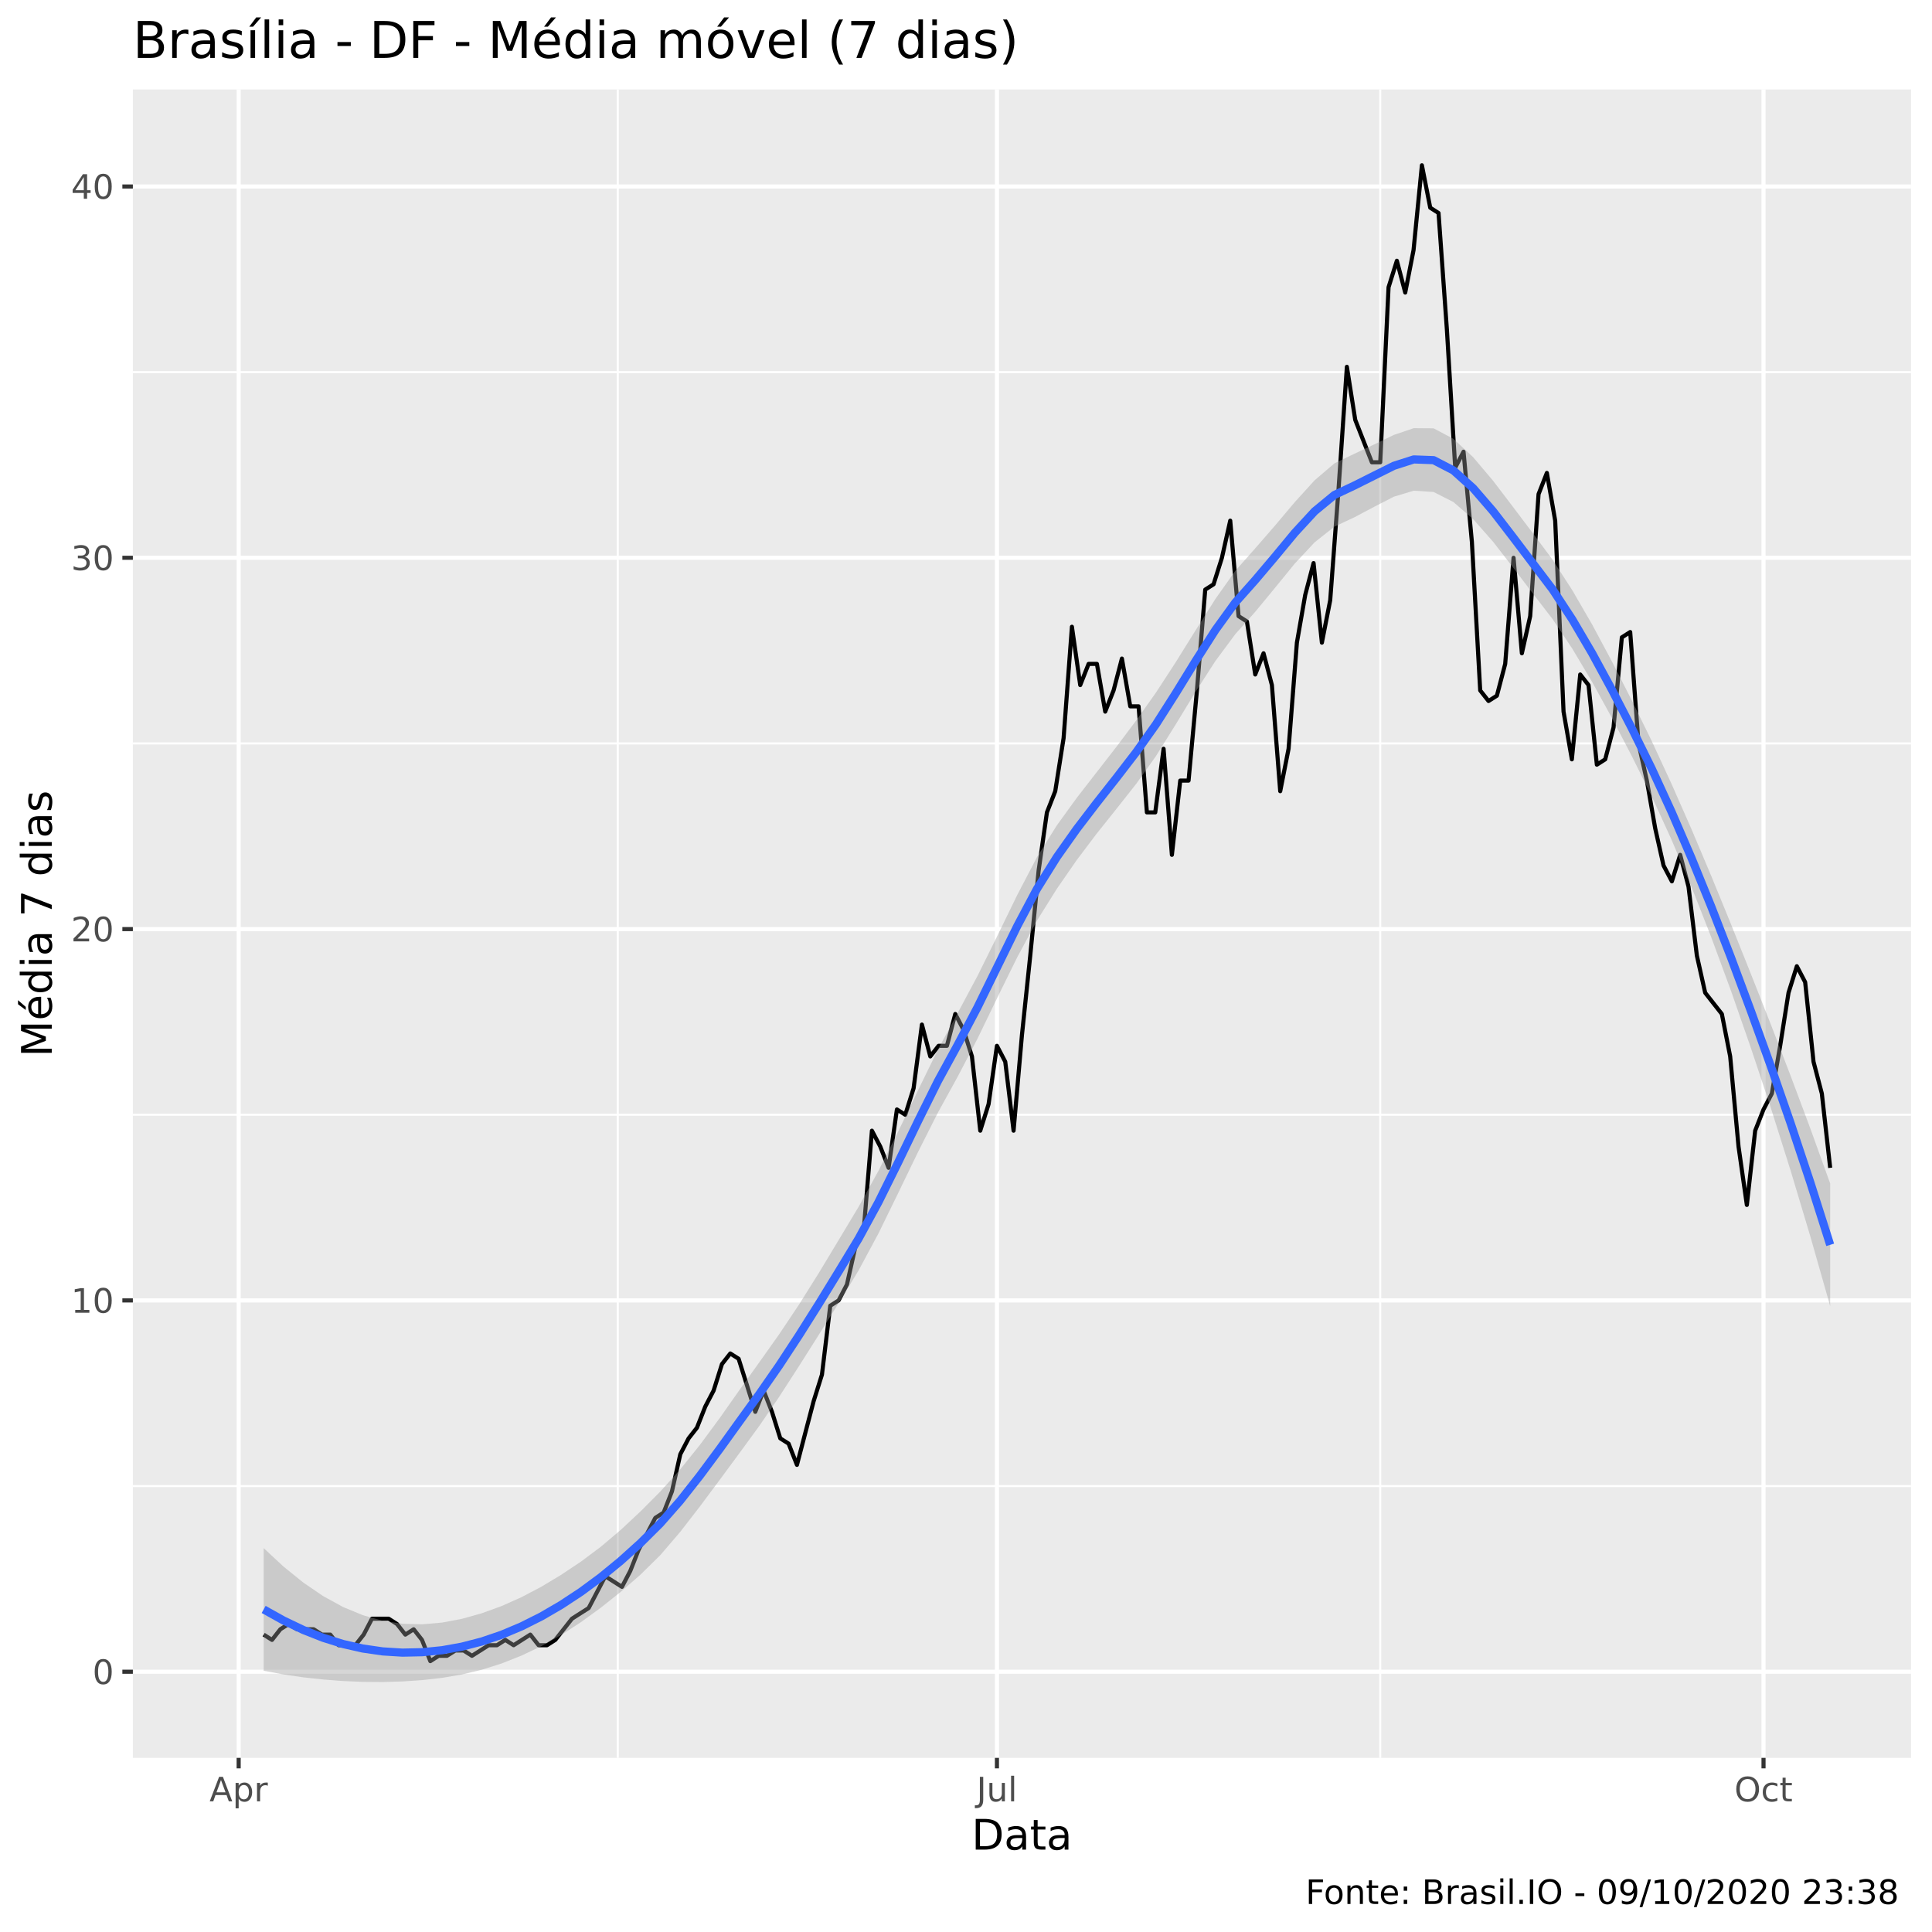
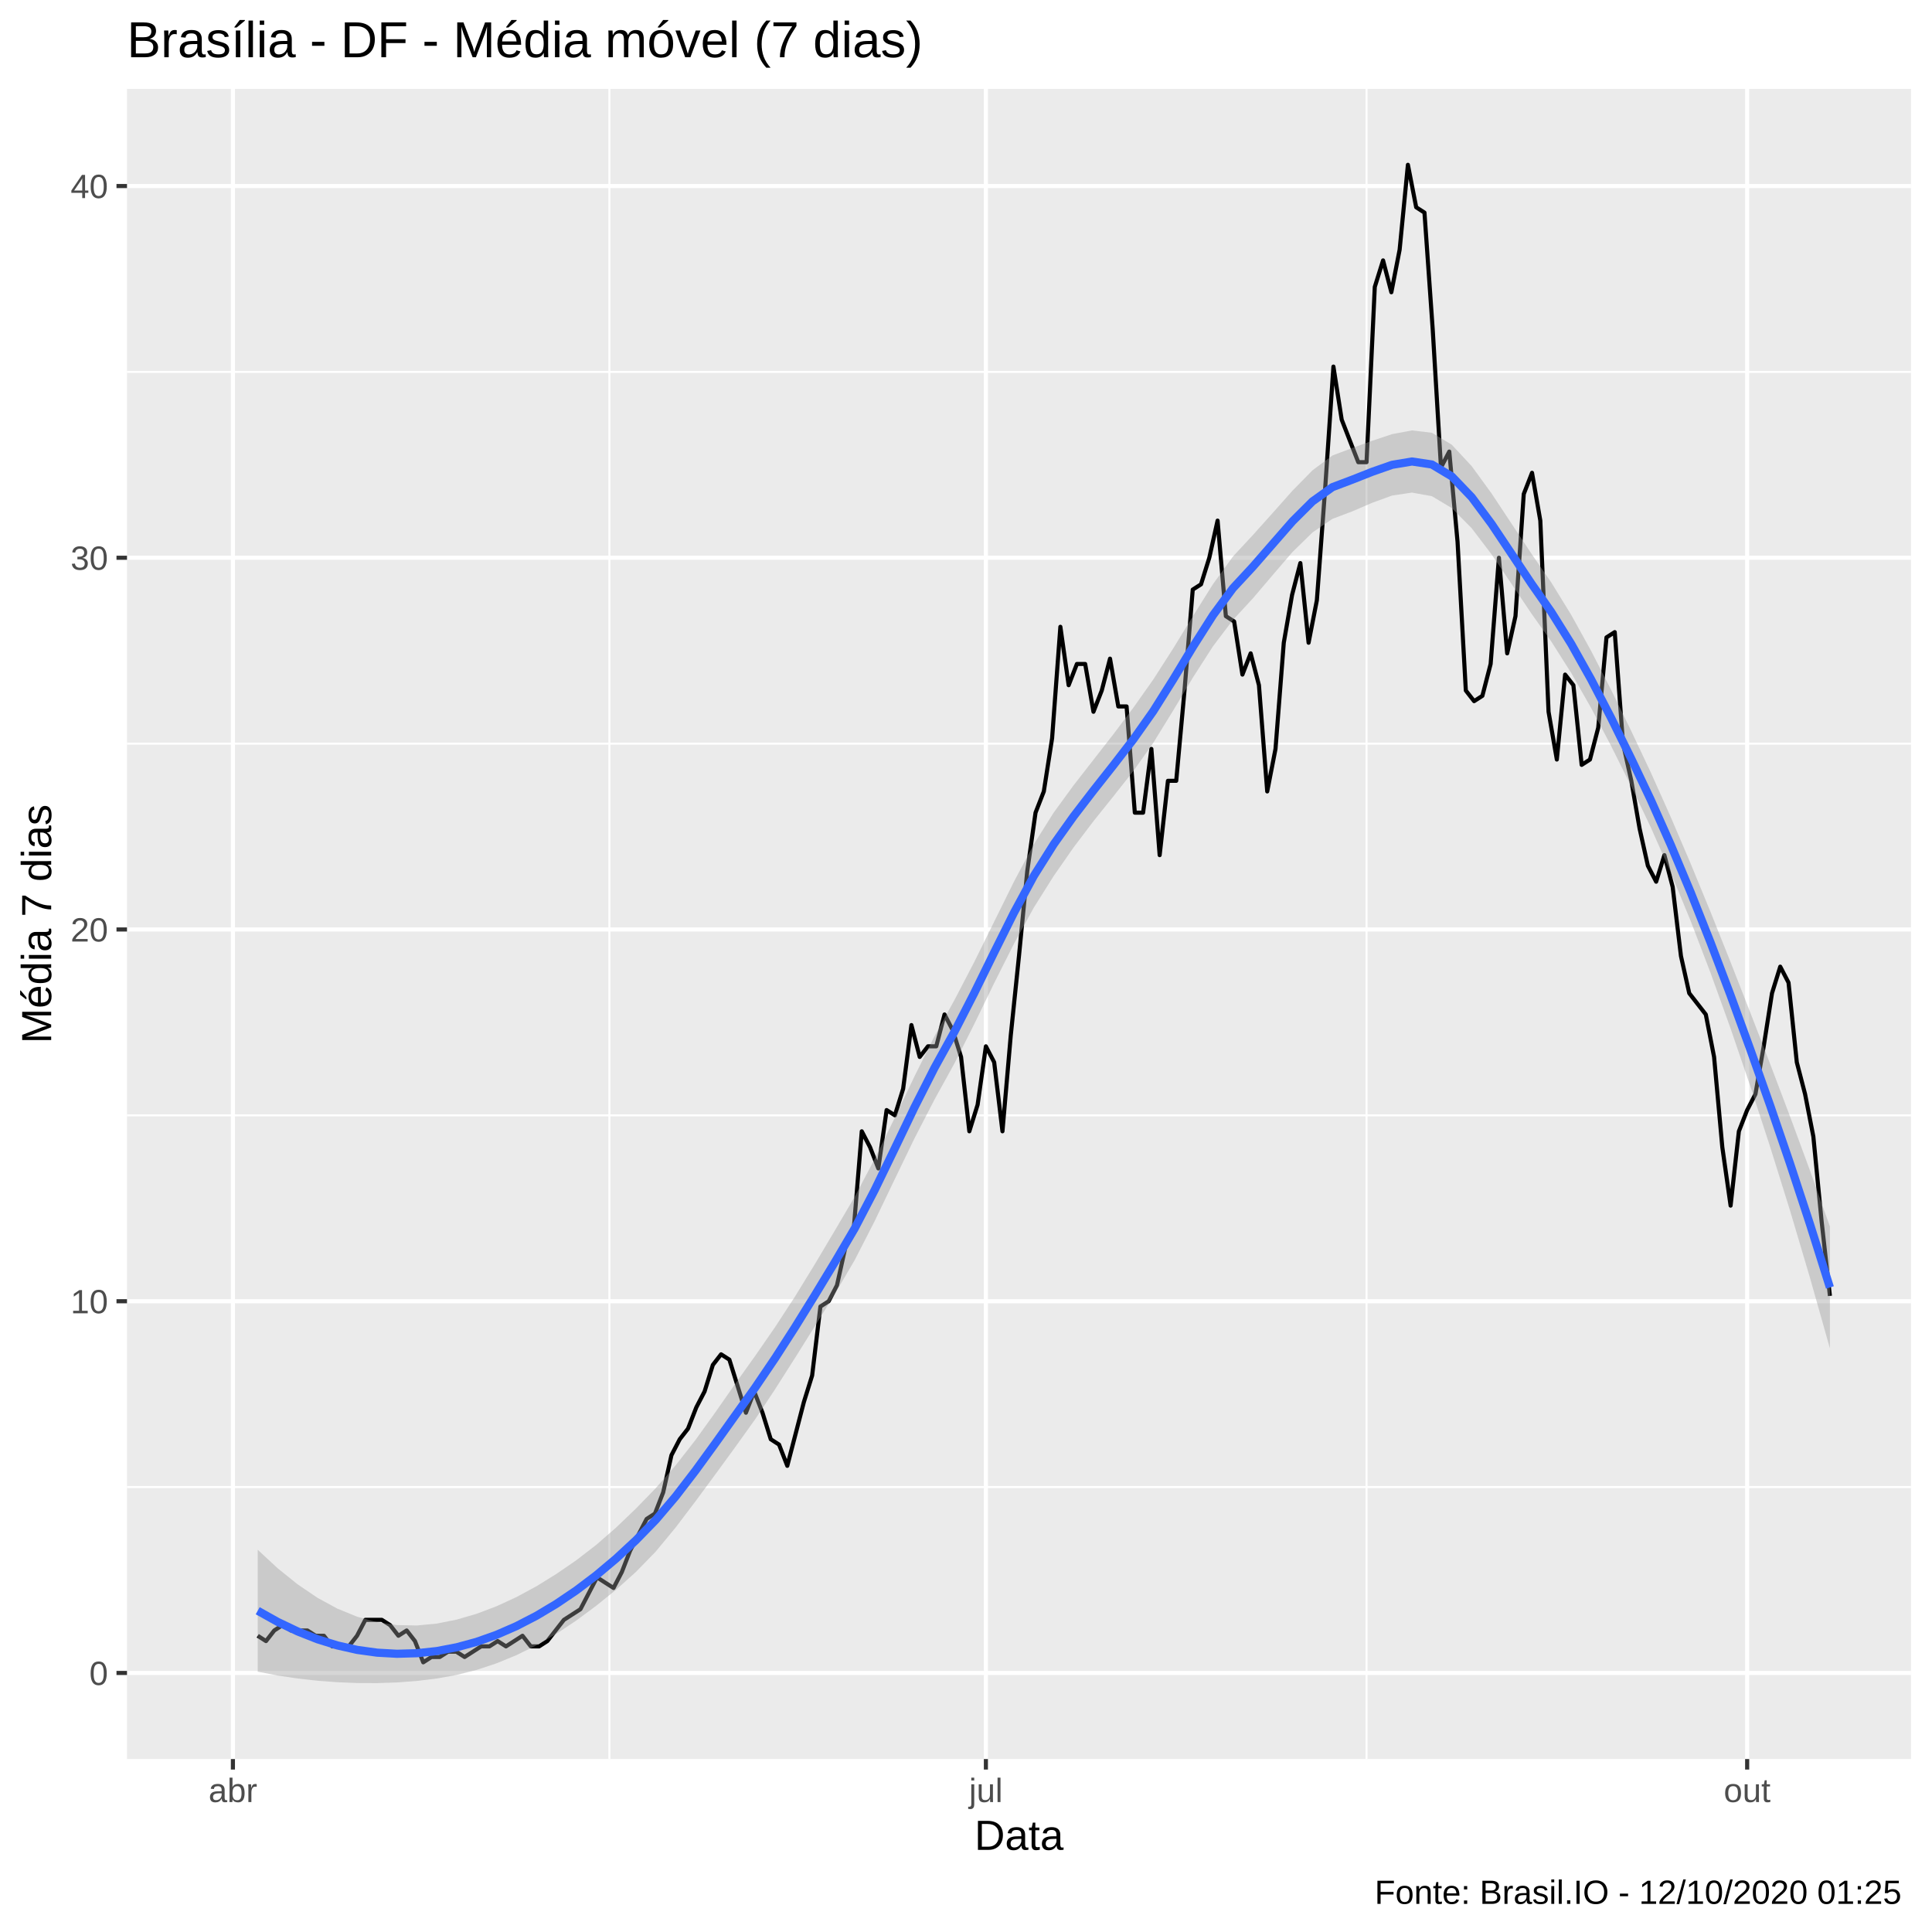
<svg xmlns="http://www.w3.org/2000/svg" viewBox="0 0 504.00 504.00">
  <defs>
    <style type="text/css">
    line, polyline, polygon, path, rect, circle {
      fill: none;
      stroke: #000000;
      stroke-linecap: round;
      stroke-linejoin: round;
      stroke-miterlimit: 10.00;
    }
  </style>
  </defs>
  <rect width="100%" height="100%" style="stroke: none; fill: #FFFFFF;" />
-   <rect x="0" y="0.00" width="504.00" height="504.00" style="stroke-width: 1.07; stroke: #FFFFFF; fill: #FFFFFF;" />
+   <rect x="0.00" y="0.00" width="504.00" height="504.00" style="stroke-width: 1.07; stroke: #FFFFFF; fill: #FFFFFF;" />
  <defs>
-     <clipPath id="cpMzQuNjZ8NDk4LjUyfDQ1OC41N3wyMy4zMw==">
-       <rect x="34.66" y="23.33" width="463.87" height="435.24" />
+     <clipPath id="cpMzMuMTN8NDk4LjUyfDQ1OC44OHwyMy4xOQ==">
+       <rect x="33.13" y="23.19" width="465.39" height="435.69" />
    </clipPath>
  </defs>
-   <rect x="34.66" y="23.33" width="463.87" height="435.24" style="stroke-width: 1.07; stroke: none; fill: #EBEBEB;" clip-path="url(#cpMzQuNjZ8NDk4LjUyfDQ1OC41N3wyMy4zMw==)" />
-   <polyline points="34.66,387.67 498.52,387.67 " style="stroke-width: 0.53; stroke: #FFFFFF; stroke-linecap: butt;" clip-path="url(#cpMzQuNjZ8NDk4LjUyfDQ1OC41N3wyMy4zMw==)" />
-   <polyline points="34.66,290.81 498.52,290.81 " style="stroke-width: 0.53; stroke: #FFFFFF; stroke-linecap: butt;" clip-path="url(#cpMzQuNjZ8NDk4LjUyfDQ1OC41N3wyMy4zMw==)" />
-   <polyline points="34.66,193.94 498.52,193.94 " style="stroke-width: 0.53; stroke: #FFFFFF; stroke-linecap: butt;" clip-path="url(#cpMzQuNjZ8NDk4LjUyfDQ1OC41N3wyMy4zMw==)" />
-   <polyline points="34.66,97.08 498.52,97.08 " style="stroke-width: 0.53; stroke: #FFFFFF; stroke-linecap: butt;" clip-path="url(#cpMzQuNjZ8NDk4LjUyfDQ1OC41N3wyMy4zMw==)" />
-   <polyline points="161.16,458.57 161.16,23.33 " style="stroke-width: 0.53; stroke: #FFFFFF; stroke-linecap: butt;" clip-path="url(#cpMzQuNjZ8NDk4LjUyfDQ1OC41N3wyMy4zMw==)" />
-   <polyline points="360.06,458.57 360.06,23.33 " style="stroke-width: 0.53; stroke: #FFFFFF; stroke-linecap: butt;" clip-path="url(#cpMzQuNjZ8NDk4LjUyfDQ1OC41N3wyMy4zMw==)" />
-   <polyline points="34.66,436.10 498.52,436.10 " style="stroke-width: 1.07; stroke: #FFFFFF; stroke-linecap: butt;" clip-path="url(#cpMzQuNjZ8NDk4LjUyfDQ1OC41N3wyMy4zMw==)" />
-   <polyline points="34.66,339.24 498.52,339.24 " style="stroke-width: 1.07; stroke: #FFFFFF; stroke-linecap: butt;" clip-path="url(#cpMzQuNjZ8NDk4LjUyfDQ1OC41N3wyMy4zMw==)" />
-   <polyline points="34.66,242.38 498.52,242.38 " style="stroke-width: 1.07; stroke: #FFFFFF; stroke-linecap: butt;" clip-path="url(#cpMzQuNjZ8NDk4LjUyfDQ1OC41N3wyMy4zMw==)" />
-   <polyline points="34.66,145.51 498.52,145.51 " style="stroke-width: 1.07; stroke: #FFFFFF; stroke-linecap: butt;" clip-path="url(#cpMzQuNjZ8NDk4LjUyfDQ1OC41N3wyMy4zMw==)" />
-   <polyline points="34.66,48.65 498.52,48.65 " style="stroke-width: 1.07; stroke: #FFFFFF; stroke-linecap: butt;" clip-path="url(#cpMzQuNjZ8NDk4LjUyfDQ1OC41N3wyMy4zMw==)" />
-   <polyline points="62.26,458.57 62.26,23.33 " style="stroke-width: 1.07; stroke: #FFFFFF; stroke-linecap: butt;" clip-path="url(#cpMzQuNjZ8NDk4LjUyfDQ1OC41N3wyMy4zMw==)" />
-   <polyline points="260.07,458.57 260.07,23.33 " style="stroke-width: 1.07; stroke: #FFFFFF; stroke-linecap: butt;" clip-path="url(#cpMzQuNjZ8NDk4LjUyfDQ1OC41N3wyMy4zMw==)" />
-   <polyline points="460.05,458.57 460.05,23.33 " style="stroke-width: 1.07; stroke: #FFFFFF; stroke-linecap: butt;" clip-path="url(#cpMzQuNjZ8NDk4LjUyfDQ1OC41N3wyMy4zMw==)" />
-   <polyline points="68.78,426.42 70.96,427.80 73.13,425.03 75.30,423.65 77.48,425.03 79.65,425.03 81.82,425.03 84.00,426.42 86.17,426.42 88.35,429.19 90.52,429.19 92.69,429.19 94.87,426.42 97.04,422.27 99.21,422.27 101.39,422.27 103.56,423.65 105.74,426.42 107.91,425.03 110.08,427.80 112.26,433.34 114.43,431.95 116.60,431.95 118.78,430.57 120.95,430.57 123.12,431.95 125.30,430.57 127.47,429.19 129.65,429.19 131.82,427.80 133.99,429.19 136.17,427.80 138.34,426.42 140.51,429.19 142.69,429.19 144.86,427.80 147.04,425.03 149.21,422.27 151.38,420.88 153.56,419.50 155.73,415.35 157.90,411.20 160.08,412.58 162.25,413.96 164.42,409.81 166.60,404.28 168.77,400.13 170.95,395.97 173.12,394.59 175.29,389.06 177.47,379.37 179.64,375.22 181.81,372.45 183.99,366.92 186.16,362.76 188.34,355.84 190.51,353.08 192.68,354.46 194.86,361.38 197.03,368.30 199.20,362.76 201.38,368.30 203.55,375.22 205.72,376.60 207.90,382.14 210.07,373.83 212.25,365.53 214.42,358.61 216.59,340.62 218.77,339.24 220.94,335.09 223.11,325.40 225.29,321.25 227.46,294.96 229.64,299.11 231.81,304.65 233.98,289.42 236.16,290.81 238.33,283.89 240.50,267.28 242.68,275.59 244.85,272.82 247.02,272.82 249.20,264.52 251.37,268.67 253.55,275.59 255.72,294.96 257.89,288.04 260.07,272.82 262.24,276.97 264.41,294.96 266.59,270.05 268.76,249.29 270.94,227.15 273.11,211.93 275.28,206.40 277.46,192.56 279.63,163.50 281.80,178.72 283.98,173.19 286.15,173.19 288.32,185.64 290.50,180.11 292.67,171.80 294.85,184.26 297.02,184.26 299.19,211.93 301.37,211.93 303.54,195.33 305.71,223.00 307.89,203.63 310.06,203.63 312.24,180.11 314.41,153.81 316.58,152.43 318.76,145.51 320.93,135.82 323.10,160.73 325.28,162.12 327.45,175.95 329.62,170.42 331.80,178.72 333.97,206.40 336.15,195.33 338.32,167.65 340.49,155.20 342.67,146.89 344.84,167.65 347.01,156.58 349.19,127.52 351.36,95.69 353.54,109.53 355.71,115.07 357.88,120.60 360.06,120.60 362.23,74.94 364.40,68.02 366.58,76.32 368.75,65.25 370.93,43.11 373.10,54.18 375.27,55.57 377.45,86.01 379.62,121.99 381.79,117.84 383.97,141.36 386.14,180.11 388.31,182.87 390.49,181.49 392.66,173.19 394.84,145.51 397.01,170.42 399.18,160.73 401.36,128.91 403.53,123.37 405.70,135.82 407.88,185.64 410.05,198.09 412.23,175.95 414.40,178.72 416.57,199.48 418.75,198.09 420.92,189.79 423.09,166.27 425.27,164.88 427.44,193.94 429.61,203.63 431.79,216.08 433.96,225.77 436.14,229.92 438.31,223.00 440.48,231.30 442.66,249.29 444.83,258.98 447.00,261.75 449.18,264.52 451.35,275.59 453.53,299.11 455.70,314.33 457.87,294.96 460.05,289.42 462.22,285.27 464.39,272.82 466.57,258.98 468.74,252.06 470.91,256.21 473.09,276.97 475.26,285.27 477.44,304.65 " style="stroke-width: 1.07; stroke-linecap: butt;" clip-path="url(#cpMzQuNjZ8NDk4LjUyfDQ1OC41N3wyMy4zMw==)" />
-   <polygon points="68.78,403.86 73.96,408.67 79.13,412.85 84.30,416.37 89.47,419.21 94.65,421.35 99.82,422.81 104.99,423.59 110.16,423.73 115.34,423.28 120.51,422.30 125.68,420.85 130.86,418.97 136.03,416.66 141.20,413.94 146.37,410.83 151.55,407.38 156.72,403.51 161.89,399.14 167.07,394.30 172.24,389.11 177.41,383.37 182.58,376.94 187.76,369.92 192.93,362.57 198.10,355.35 203.28,348.04 208.45,340.30 213.62,332.06 218.79,323.47 223.97,314.84 229.14,305.48 234.31,295.18 239.49,284.42 244.66,273.84 249.83,264.27 255.00,254.59 260.18,244.13 265.35,233.51 270.52,223.60 275.70,215.31 280.87,208.17 286.04,201.51 291.21,194.86 296.39,187.96 301.56,180.67 306.73,172.72 311.91,164.40 317.08,156.22 322.25,148.92 327.42,143.08 332.60,137.12 337.77,130.99 342.94,125.30 348.12,120.87 353.29,118.39 358.46,115.95 363.63,113.45 368.81,111.70 373.98,111.74 379.15,114.47 384.32,119.29 389.50,125.42 394.67,132.20 399.84,139.06 405.02,146.01 410.19,154.02 415.36,162.95 420.53,172.61 425.71,182.76 430.88,193.30 436.05,204.49 441.23,216.24 446.40,228.48 451.57,241.10 456.74,254.03 461.92,267.15 467.09,280.57 472.26,294.39 477.44,308.74 477.44,340.73 472.26,322.53 467.09,305.28 461.92,288.91 456.74,273.34 451.57,258.50 446.40,244.46 441.23,231.30 436.05,219.05 430.88,207.72 425.71,197.28 420.53,187.34 415.36,177.94 410.19,169.26 405.02,161.50 399.84,154.78 394.67,147.99 389.50,141.32 384.32,135.45 379.15,130.96 373.98,128.34 368.81,128.01 363.63,129.56 358.46,132.22 353.29,134.96 348.12,137.38 342.94,141.48 337.77,147.02 332.60,153.36 327.42,159.64 322.25,165.44 317.08,172.41 311.91,180.43 306.73,188.95 301.56,197.23 296.39,204.50 291.21,211.06 286.04,217.54 280.87,224.39 275.70,231.86 270.52,240.15 265.35,249.75 260.18,260.25 255.00,270.95 249.83,280.88 244.66,290.27 239.49,300.52 234.31,311.23 229.14,321.81 223.97,331.44 218.79,339.92 213.62,348.18 208.45,356.35 203.28,364.36 198.10,371.95 192.93,379.03 187.76,386.04 182.58,392.99 177.41,399.67 172.24,405.70 167.07,410.79 161.89,415.30 156.72,419.41 151.55,423.17 146.37,426.54 141.20,429.44 136.03,431.90 130.86,433.95 125.68,435.59 120.51,436.82 115.34,437.70 110.16,438.29 104.99,438.64 99.82,438.79 94.65,438.75 89.47,438.53 84.30,438.13 79.13,437.57 73.96,436.81 68.78,435.85 " style="stroke-width: 0.00; stroke: none; fill: #999999; fill-opacity: 0.40;" clip-path="url(#cpMzQuNjZ8NDk4LjUyfDQ1OC41N3wyMy4zMw==)" />
-   <polyline points="68.78,403.86 73.96,408.67 79.13,412.85 84.30,416.37 89.47,419.21 94.65,421.35 99.82,422.81 104.99,423.59 110.16,423.73 115.34,423.28 120.51,422.30 125.68,420.85 130.86,418.97 136.03,416.66 141.20,413.94 146.37,410.83 151.55,407.38 156.72,403.51 161.89,399.14 167.07,394.30 172.24,389.11 177.41,383.37 182.58,376.94 187.76,369.92 192.93,362.57 198.10,355.35 203.28,348.04 208.45,340.30 213.62,332.06 218.79,323.47 223.97,314.84 229.14,305.48 234.31,295.18 239.49,284.42 244.66,273.84 249.83,264.27 255.00,254.59 260.18,244.13 265.35,233.51 270.52,223.60 275.70,215.31 280.87,208.17 286.04,201.51 291.21,194.86 296.39,187.96 301.56,180.67 306.73,172.72 311.91,164.40 317.08,156.22 322.25,148.92 327.42,143.08 332.60,137.12 337.77,130.99 342.94,125.30 348.12,120.87 353.29,118.39 358.46,115.95 363.63,113.45 368.81,111.70 373.98,111.74 379.15,114.47 384.32,119.29 389.50,125.42 394.67,132.20 399.84,139.06 405.02,146.01 410.19,154.02 415.36,162.95 420.53,172.61 425.71,182.76 430.88,193.30 436.05,204.49 441.23,216.24 446.40,228.48 451.57,241.10 456.74,254.03 461.92,267.15 467.09,280.57 472.26,294.39 477.44,308.74 " style="stroke-width: 2.13; stroke: none;" clip-path="url(#cpMzQuNjZ8NDk4LjUyfDQ1OC41N3wyMy4zMw==)" />
-   <polyline points="477.44,340.73 472.26,322.53 467.09,305.28 461.92,288.91 456.74,273.34 451.57,258.50 446.40,244.46 441.23,231.30 436.05,219.05 430.88,207.72 425.71,197.28 420.53,187.34 415.36,177.94 410.19,169.26 405.02,161.50 399.84,154.78 394.67,147.99 389.50,141.32 384.32,135.45 379.15,130.96 373.98,128.34 368.81,128.01 363.63,129.56 358.46,132.22 353.29,134.96 348.12,137.38 342.94,141.48 337.77,147.02 332.60,153.36 327.42,159.64 322.25,165.44 317.08,172.41 311.91,180.43 306.73,188.95 301.56,197.23 296.39,204.50 291.21,211.06 286.04,217.54 280.87,224.39 275.70,231.86 270.52,240.15 265.35,249.75 260.18,260.25 255.00,270.95 249.83,280.88 244.66,290.27 239.49,300.52 234.31,311.23 229.14,321.81 223.97,331.44 218.79,339.92 213.62,348.18 208.45,356.35 203.28,364.36 198.10,371.95 192.93,379.03 187.76,386.04 182.58,392.99 177.41,399.67 172.24,405.70 167.07,410.79 161.89,415.30 156.72,419.41 151.55,423.17 146.37,426.54 141.20,429.44 136.03,431.90 130.86,433.95 125.68,435.59 120.51,436.82 115.34,437.70 110.16,438.29 104.99,438.64 99.82,438.79 94.65,438.75 89.47,438.53 84.30,438.13 79.13,437.57 73.96,436.81 68.78,435.85 " style="stroke-width: 2.13; stroke: none;" clip-path="url(#cpMzQuNjZ8NDk4LjUyfDQ1OC41N3wyMy4zMw==)" />
-   <polyline points="68.78,419.85 73.96,422.74 79.13,425.21 84.30,427.25 89.47,428.87 94.65,430.05 99.82,430.80 104.99,431.12 110.16,431.01 115.34,430.49 120.51,429.56 125.68,428.22 130.86,426.46 136.03,424.28 141.20,421.69 146.37,418.68 151.55,415.27 156.72,411.46 161.89,407.22 167.07,402.55 172.24,397.41 177.41,391.52 182.58,384.96 187.76,377.98 192.93,370.80 198.10,363.65 203.28,356.20 208.45,348.32 213.62,340.12 218.79,331.69 223.97,323.14 229.14,313.64 234.31,303.21 239.49,292.47 244.66,282.06 249.83,272.58 255.00,262.77 260.18,252.19 265.35,241.63 270.52,231.88 275.70,223.58 280.87,216.28 286.04,209.52 291.21,202.96 296.39,196.23 301.56,188.95 306.73,180.83 311.91,172.41 317.08,164.32 322.25,157.18 327.42,151.36 332.60,145.24 337.77,139.00 342.94,133.39 348.12,129.12 353.29,126.68 358.46,124.09 363.63,121.51 368.81,119.85 373.98,120.04 379.15,122.72 384.32,127.37 389.50,133.37 394.67,140.09 399.84,146.92 405.02,153.75 410.19,161.64 415.36,170.45 420.53,179.98 425.71,190.02 430.88,200.51 436.05,211.77 441.23,223.77 446.40,236.47 451.57,249.80 456.74,263.69 461.92,278.03 467.09,292.92 472.26,308.46 477.44,324.74 " style="stroke-width: 2.13; stroke: #3366FF; stroke-linecap: butt;" clip-path="url(#cpMzQuNjZ8NDk4LjUyfDQ1OC41N3wyMy4zMw==)" />
+   <rect x="33.13" y="23.19" width="465.39" height="435.69" style="stroke-width: 1.07; stroke: none; fill: #EBEBEB;" clip-path="url(#cpMzMuMTN8NDk4LjUyfDQ1OC44OHwyMy4xOQ==)" />
+   <polyline points="33.13,387.93 498.52,387.93 " style="stroke-width: 0.53; stroke: #FFFFFF; stroke-linecap: butt;" clip-path="url(#cpMzMuMTN8NDk4LjUyfDQ1OC44OHwyMy4xOQ==)" />
+   <polyline points="33.13,290.96 498.52,290.96 " style="stroke-width: 0.53; stroke: #FFFFFF; stroke-linecap: butt;" clip-path="url(#cpMzMuMTN8NDk4LjUyfDQ1OC44OHwyMy4xOQ==)" />
+   <polyline points="33.13,193.99 498.52,193.99 " style="stroke-width: 0.53; stroke: #FFFFFF; stroke-linecap: butt;" clip-path="url(#cpMzMuMTN8NDk4LjUyfDQ1OC44OHwyMy4xOQ==)" />
+   <polyline points="33.13,97.02 498.52,97.02 " style="stroke-width: 0.53; stroke: #FFFFFF; stroke-linecap: butt;" clip-path="url(#cpMzMuMTN8NDk4LjUyfDQ1OC44OHwyMy4xOQ==)" />
+   <polyline points="158.97,458.88 158.97,23.19 " style="stroke-width: 0.53; stroke: #FFFFFF; stroke-linecap: butt;" clip-path="url(#cpMzMuMTN8NDk4LjUyfDQ1OC44OHwyMy4xOQ==)" />
+   <polyline points="356.49,458.88 356.49,23.19 " style="stroke-width: 0.53; stroke: #FFFFFF; stroke-linecap: butt;" clip-path="url(#cpMzMuMTN8NDk4LjUyfDQ1OC44OHwyMy4xOQ==)" />
+   <polyline points="33.13,436.42 498.52,436.42 " style="stroke-width: 1.07; stroke: #FFFFFF; stroke-linecap: butt;" clip-path="url(#cpMzMuMTN8NDk4LjUyfDQ1OC44OHwyMy4xOQ==)" />
+   <polyline points="33.13,339.45 498.52,339.45 " style="stroke-width: 1.07; stroke: #FFFFFF; stroke-linecap: butt;" clip-path="url(#cpMzMuMTN8NDk4LjUyfDQ1OC44OHwyMy4xOQ==)" />
+   <polyline points="33.13,242.47 498.52,242.47 " style="stroke-width: 1.07; stroke: #FFFFFF; stroke-linecap: butt;" clip-path="url(#cpMzMuMTN8NDk4LjUyfDQ1OC44OHwyMy4xOQ==)" />
+   <polyline points="33.13,145.50 498.52,145.50 " style="stroke-width: 1.07; stroke: #FFFFFF; stroke-linecap: butt;" clip-path="url(#cpMzMuMTN8NDk4LjUyfDQ1OC44OHwyMy4xOQ==)" />
+   <polyline points="33.13,48.53 498.52,48.53 " style="stroke-width: 1.07; stroke: #FFFFFF; stroke-linecap: butt;" clip-path="url(#cpMzMuMTN8NDk4LjUyfDQ1OC44OHwyMy4xOQ==)" />
+   <polyline points="60.76,458.88 60.76,23.19 " style="stroke-width: 1.07; stroke: #FFFFFF; stroke-linecap: butt;" clip-path="url(#cpMzMuMTN8NDk4LjUyfDQ1OC44OHwyMy4xOQ==)" />
+   <polyline points="257.19,458.88 257.19,23.19 " style="stroke-width: 1.07; stroke: #FFFFFF; stroke-linecap: butt;" clip-path="url(#cpMzMuMTN8NDk4LjUyfDQ1OC44OHwyMy4xOQ==)" />
+   <polyline points="455.78,458.88 455.78,23.19 " style="stroke-width: 1.07; stroke: #FFFFFF; stroke-linecap: butt;" clip-path="url(#cpMzMuMTN8NDk4LjUyfDQ1OC44OHwyMy4xOQ==)" />
+   <polyline points="67.23,426.72 69.39,428.11 71.55,425.34 73.71,423.95 75.87,425.34 78.03,425.34 80.19,425.34 82.34,426.72 84.50,426.72 86.66,429.49 88.82,429.49 90.98,429.49 93.14,426.72 95.30,422.57 97.45,422.57 99.61,422.57 101.77,423.95 103.93,426.72 106.09,425.34 108.25,428.11 110.41,433.65 112.56,432.26 114.72,432.26 116.88,430.88 119.04,430.88 121.20,432.26 123.36,430.88 125.52,429.49 127.67,429.49 129.83,428.11 131.99,429.49 134.15,428.11 136.31,426.72 138.47,429.49 140.63,429.49 142.78,428.11 144.94,425.34 147.10,422.57 149.26,421.18 151.42,419.79 153.58,415.64 155.74,411.48 157.89,412.87 160.05,414.25 162.21,410.10 164.37,404.56 166.53,400.40 168.69,396.24 170.85,394.86 173.00,389.32 175.16,379.62 177.32,375.46 179.48,372.69 181.64,367.15 183.80,363.00 185.96,356.07 188.11,353.30 190.27,354.69 192.43,361.61 194.59,368.54 196.75,363.00 198.91,368.54 201.07,375.46 203.23,376.85 205.38,382.39 207.54,374.08 209.70,365.77 211.86,358.84 214.02,340.83 216.18,339.45 218.34,335.29 220.49,325.59 222.65,321.44 224.81,295.12 226.97,299.27 229.13,304.81 231.29,289.58 233.45,290.96 235.60,284.03 237.76,267.41 239.92,275.72 242.08,272.95 244.24,272.95 246.40,264.64 248.56,268.80 250.71,275.72 252.87,295.12 255.03,288.19 257.19,272.95 259.35,277.11 261.51,295.12 263.67,270.18 265.82,249.40 267.98,227.24 270.14,212.00 272.30,206.46 274.46,192.60 276.62,163.51 278.78,178.75 280.93,173.21 283.09,173.21 285.25,185.68 287.41,180.14 289.57,171.82 291.73,184.29 293.89,184.29 296.04,212.00 298.20,212.00 300.36,195.37 302.52,223.08 304.68,203.69 306.84,203.69 309.00,180.14 311.15,153.81 313.31,152.43 315.47,145.50 317.63,135.81 319.79,160.74 321.95,162.13 324.11,175.98 326.26,170.44 328.42,178.75 330.58,206.46 332.74,195.37 334.90,167.67 337.06,155.20 339.22,146.89 341.37,167.67 343.53,156.59 345.69,127.49 347.85,95.63 350.01,109.48 352.17,115.03 354.33,120.57 356.49,120.57 358.64,74.85 360.80,67.93 362.96,76.24 365.12,65.15 367.28,42.99 369.44,54.07 371.60,55.46 373.75,85.93 375.91,121.95 378.07,117.80 380.23,141.35 382.39,180.14 384.55,182.91 386.71,181.52 388.86,173.21 391.02,145.50 393.18,170.44 395.34,160.74 397.50,128.88 399.66,123.34 401.82,135.81 403.97,185.68 406.13,198.14 408.29,175.98 410.45,178.75 412.61,199.53 414.77,198.14 416.93,189.83 419.08,166.28 421.24,164.90 423.40,193.99 425.56,203.69 427.72,216.15 429.88,225.85 432.04,230.01 434.19,223.08 436.35,231.39 438.51,249.40 440.67,259.10 442.83,261.87 444.99,264.64 447.15,275.72 449.30,299.27 451.46,314.51 453.62,295.12 455.78,289.58 457.94,285.42 460.10,272.95 462.26,259.10 464.41,252.17 466.57,256.33 468.73,277.11 470.89,285.42 473.05,296.50 475.21,318.67 477.37,338.06 " style="stroke-width: 1.07; stroke-linecap: butt;" clip-path="url(#cpMzMuMTN8NDk4LjUyfDQ1OC44OHwyMy4xOQ==)" />
+   <polygon points="67.23,404.29 72.43,409.11 77.62,413.29 82.81,416.81 88.00,419.64 93.19,421.76 98.38,423.18 103.57,423.93 108.77,424.04 113.96,423.54 119.15,422.50 124.34,420.99 129.53,419.02 134.72,416.63 139.92,413.82 145.11,410.61 150.30,407.05 155.49,403.05 160.68,398.53 165.87,393.56 171.06,388.22 176.26,382.26 181.45,375.61 186.64,368.39 191.83,360.95 197.02,353.68 202.21,346.18 207.41,338.20 212.60,329.73 217.79,321.00 222.98,312.17 228.17,302.35 233.36,291.71 238.55,280.80 243.75,270.37 248.94,260.96 254.13,251.00 259.32,240.50 264.51,230.00 269.70,220.22 274.90,211.95 280.09,204.83 285.28,198.17 290.47,191.51 295.66,184.61 300.85,177.27 306.05,169.16 311.24,160.66 316.43,152.39 321.62,145.20 326.81,139.61 332.00,133.82 337.19,127.98 342.39,122.69 347.58,118.83 352.77,116.87 357.96,114.98 363.15,113.25 368.34,112.28 373.54,112.90 378.73,116.02 383.92,121.60 389.11,128.73 394.30,136.58 399.49,144.42 404.68,151.95 409.88,160.40 415.07,169.79 420.26,179.90 425.45,190.51 430.64,201.50 435.83,213.10 441.03,225.26 446.22,237.88 451.41,250.88 456.60,264.15 461.79,277.58 466.98,291.28 472.17,305.36 477.37,319.96 477.37,351.76 472.17,333.34 466.98,315.85 461.79,299.22 456.60,283.35 451.41,268.17 446.22,253.77 441.03,240.23 435.83,227.57 430.64,215.83 425.45,204.95 420.26,194.54 415.07,184.68 409.88,175.55 404.68,167.35 399.49,160.04 394.30,152.30 389.11,144.62 383.92,137.80 378.73,132.55 373.54,129.44 368.34,128.50 363.15,129.27 357.96,131.17 352.77,133.40 347.58,135.36 342.39,138.90 337.19,143.99 332.00,150.02 326.81,156.13 321.62,161.74 316.43,168.60 311.24,176.68 306.05,185.35 300.85,193.80 295.66,201.14 290.47,207.72 285.28,214.19 280.09,221.03 274.90,228.49 269.70,236.75 264.51,246.20 259.32,256.52 254.13,267.20 248.94,277.49 243.75,286.90 238.55,296.99 233.36,307.73 228.17,318.55 222.98,328.70 217.79,337.53 212.60,345.93 207.41,354.22 202.21,362.39 197.02,370.22 191.83,377.47 186.64,384.58 181.45,391.62 176.26,398.47 171.06,404.76 165.87,410.09 160.68,414.74 155.49,418.93 150.30,422.77 145.11,426.23 139.92,429.22 134.72,431.78 129.53,433.91 124.34,435.63 119.15,436.94 113.96,437.87 108.77,438.51 103.57,438.90 98.38,439.07 93.19,439.05 88.00,438.84 82.81,438.45 77.62,437.87 72.43,437.09 67.23,436.09 " style="stroke-width: 0.00; stroke: none; fill: #999999; fill-opacity: 0.40;" clip-path="url(#cpMzMuMTN8NDk4LjUyfDQ1OC44OHwyMy4xOQ==)" />
+   <polyline points="67.23,404.29 72.43,409.11 77.62,413.29 82.81,416.81 88.00,419.64 93.19,421.76 98.38,423.18 103.57,423.93 108.77,424.04 113.96,423.54 119.15,422.50 124.34,420.99 129.53,419.02 134.72,416.63 139.92,413.82 145.11,410.61 150.30,407.05 155.49,403.05 160.68,398.53 165.87,393.56 171.06,388.22 176.26,382.26 181.45,375.61 186.64,368.39 191.83,360.95 197.02,353.68 202.21,346.18 207.41,338.20 212.60,329.73 217.79,321.00 222.98,312.17 228.17,302.35 233.36,291.71 238.55,280.80 243.75,270.37 248.94,260.96 254.13,251.00 259.32,240.50 264.51,230.00 269.70,220.22 274.90,211.95 280.09,204.83 285.28,198.17 290.47,191.51 295.66,184.61 300.85,177.27 306.05,169.16 311.24,160.66 316.43,152.39 321.62,145.20 326.81,139.61 332.00,133.82 337.19,127.98 342.39,122.69 347.58,118.83 352.77,116.87 357.96,114.98 363.15,113.25 368.34,112.28 373.54,112.90 378.73,116.02 383.92,121.60 389.11,128.73 394.30,136.58 399.49,144.42 404.68,151.95 409.88,160.40 415.07,169.79 420.26,179.90 425.45,190.51 430.64,201.50 435.83,213.10 441.03,225.26 446.22,237.88 451.41,250.88 456.60,264.15 461.79,277.58 466.98,291.28 472.17,305.36 477.37,319.96 " style="stroke-width: 2.13; stroke: none;" clip-path="url(#cpMzMuMTN8NDk4LjUyfDQ1OC44OHwyMy4xOQ==)" />
+   <polyline points="477.37,351.76 472.17,333.34 466.98,315.85 461.79,299.22 456.60,283.35 451.41,268.17 446.22,253.77 441.03,240.23 435.83,227.57 430.64,215.83 425.45,204.95 420.26,194.54 415.07,184.68 409.88,175.55 404.68,167.35 399.49,160.04 394.30,152.30 389.11,144.62 383.92,137.80 378.73,132.55 373.54,129.44 368.34,128.50 363.15,129.27 357.96,131.17 352.77,133.40 347.58,135.36 342.39,138.90 337.19,143.99 332.00,150.02 326.81,156.13 321.62,161.74 316.43,168.60 311.24,176.68 306.05,185.35 300.85,193.80 295.66,201.14 290.47,207.72 285.28,214.19 280.09,221.03 274.90,228.49 269.70,236.75 264.51,246.20 259.32,256.52 254.13,267.20 248.94,277.49 243.75,286.90 238.55,296.99 233.36,307.73 228.17,318.55 222.98,328.70 217.79,337.53 212.60,345.93 207.41,354.22 202.21,362.39 197.02,370.22 191.83,377.47 186.64,384.58 181.45,391.62 176.26,398.47 171.06,404.76 165.87,410.09 160.68,414.74 155.49,418.93 150.30,422.77 145.11,426.23 139.92,429.22 134.72,431.78 129.53,433.91 124.34,435.63 119.15,436.94 113.96,437.87 108.77,438.51 103.57,438.90 98.38,439.07 93.19,439.05 88.00,438.84 82.81,438.45 77.62,437.87 72.43,437.09 67.23,436.09 " style="stroke-width: 2.13; stroke: none;" clip-path="url(#cpMzMuMTN8NDk4LjUyfDQ1OC44OHwyMy4xOQ==)" />
+   <polyline points="67.23,420.19 72.43,423.10 77.62,425.58 82.81,427.63 88.00,429.24 93.19,430.41 98.38,431.13 103.57,431.42 108.77,431.27 113.96,430.71 119.15,429.72 124.34,428.31 129.53,426.47 134.72,424.21 139.92,421.52 145.11,418.42 150.30,414.91 155.49,410.99 160.68,406.63 165.87,401.82 171.06,396.49 176.26,390.37 181.45,383.62 186.64,376.48 191.83,369.21 197.02,361.95 202.21,354.29 207.41,346.21 212.60,337.83 217.79,329.26 222.98,320.43 228.17,310.45 233.36,299.72 238.55,288.89 243.75,278.63 248.94,269.23 254.13,259.10 259.32,248.51 264.51,238.10 269.70,228.49 274.90,220.22 280.09,212.93 285.28,206.18 290.47,199.61 295.66,192.88 300.85,185.53 306.05,177.26 311.24,168.67 316.43,160.50 321.62,153.47 326.81,147.87 332.00,141.92 337.19,135.98 342.39,130.80 347.58,127.09 352.77,125.13 357.96,123.08 363.15,121.26 368.34,120.39 373.54,121.17 378.73,124.29 383.92,129.70 389.11,136.68 394.30,144.44 399.49,152.23 404.68,159.65 409.88,167.97 415.07,177.23 420.26,187.22 425.45,197.73 430.64,208.66 435.83,220.33 441.03,232.74 446.22,245.83 451.41,259.52 456.60,273.75 461.79,288.40 466.98,303.57 472.17,319.35 477.37,335.86 " style="stroke-width: 2.13; stroke: #3366FF; stroke-linecap: butt;" clip-path="url(#cpMzMuMTN8NDk4LjUyfDQ1OC44OHwyMy4xOQ==)" />
  <defs>
    <clipPath id="cpMC4wMHw1MDQuMDB8NTA0LjAwfDAuMDA=">
      <rect x="0.00" y="0.00" width="504.00" height="504.00" />
    </clipPath>
  </defs>
  <g clip-path="url(#cpMC4wMHw1MDQuMDB8NTA0LjAwfDAuMDA=)">
-     <text x="24.13" y="439.31" style="font-size: 8.80px; fill: #4D4D4D; font-family: DejaVu Sans;" textLength="5.60px" lengthAdjust="spacingAndGlyphs">0</text>
+     <text x="23.30" y="439.57" style="font-size: 8.80px; fill: #4D4D4D; font-family: Arial;" textLength="4.89px" lengthAdjust="spacingAndGlyphs">0</text>
  </g>
  <g clip-path="url(#cpMC4wMHw1MDQuMDB8NTA0LjAwfDAuMDA=)">
-     <text x="18.53" y="342.45" style="font-size: 8.80px; fill: #4D4D4D; font-family: DejaVu Sans;" textLength="11.20px" lengthAdjust="spacingAndGlyphs">10</text>
+     <text x="18.41" y="342.60" style="font-size: 8.80px; fill: #4D4D4D; font-family: Arial;" textLength="9.79px" lengthAdjust="spacingAndGlyphs">10</text>
  </g>
  <g clip-path="url(#cpMC4wMHw1MDQuMDB8NTA0LjAwfDAuMDA=)">
-     <text x="18.53" y="245.58" style="font-size: 8.80px; fill: #4D4D4D; font-family: DejaVu Sans;" textLength="11.20px" lengthAdjust="spacingAndGlyphs">20</text>
+     <text x="18.41" y="245.62" style="font-size: 8.80px; fill: #4D4D4D; font-family: Arial;" textLength="9.79px" lengthAdjust="spacingAndGlyphs">20</text>
  </g>
  <g clip-path="url(#cpMC4wMHw1MDQuMDB8NTA0LjAwfDAuMDA=)">
-     <text x="18.53" y="148.72" style="font-size: 8.80px; fill: #4D4D4D; font-family: DejaVu Sans;" textLength="11.20px" lengthAdjust="spacingAndGlyphs">30</text>
+     <text x="18.41" y="148.65" style="font-size: 8.80px; fill: #4D4D4D; font-family: Arial;" textLength="9.79px" lengthAdjust="spacingAndGlyphs">30</text>
  </g>
  <g clip-path="url(#cpMC4wMHw1MDQuMDB8NTA0LjAwfDAuMDA=)">
-     <text x="18.53" y="51.85" style="font-size: 8.80px; fill: #4D4D4D; font-family: DejaVu Sans;" textLength="11.20px" lengthAdjust="spacingAndGlyphs">40</text>
+     <text x="18.41" y="51.68" style="font-size: 8.80px; fill: #4D4D4D; font-family: Arial;" textLength="9.79px" lengthAdjust="spacingAndGlyphs">40</text>
  </g>
-   <polyline points="31.92,436.10 34.66,436.10 " style="stroke-width: 1.07; stroke: #333333; stroke-linecap: butt;" clip-path="url(#cpMC4wMHw1MDQuMDB8NTA0LjAwfDAuMDA=)" />
-   <polyline points="31.92,339.24 34.66,339.24 " style="stroke-width: 1.07; stroke: #333333; stroke-linecap: butt;" clip-path="url(#cpMC4wMHw1MDQuMDB8NTA0LjAwfDAuMDA=)" />
-   <polyline points="31.92,242.38 34.66,242.38 " style="stroke-width: 1.07; stroke: #333333; stroke-linecap: butt;" clip-path="url(#cpMC4wMHw1MDQuMDB8NTA0LjAwfDAuMDA=)" />
-   <polyline points="31.92,145.51 34.66,145.51 " style="stroke-width: 1.07; stroke: #333333; stroke-linecap: butt;" clip-path="url(#cpMC4wMHw1MDQuMDB8NTA0LjAwfDAuMDA=)" />
-   <polyline points="31.92,48.65 34.66,48.65 " style="stroke-width: 1.07; stroke: #333333; stroke-linecap: butt;" clip-path="url(#cpMC4wMHw1MDQuMDB8NTA0LjAwfDAuMDA=)" />
-   <polyline points="62.26,461.31 62.26,458.57 " style="stroke-width: 1.07; stroke: #333333; stroke-linecap: butt;" clip-path="url(#cpMC4wMHw1MDQuMDB8NTA0LjAwfDAuMDA=)" />
-   <polyline points="260.07,461.31 260.07,458.57 " style="stroke-width: 1.07; stroke: #333333; stroke-linecap: butt;" clip-path="url(#cpMC4wMHw1MDQuMDB8NTA0LjAwfDAuMDA=)" />
-   <polyline points="460.05,461.31 460.05,458.57 " style="stroke-width: 1.07; stroke: #333333; stroke-linecap: butt;" clip-path="url(#cpMC4wMHw1MDQuMDB8NTA0LjAwfDAuMDA=)" />
+   <polyline points="30.39,436.42 33.13,436.42 " style="stroke-width: 1.07; stroke: #333333; stroke-linecap: butt;" clip-path="url(#cpMC4wMHw1MDQuMDB8NTA0LjAwfDAuMDA=)" />
+   <polyline points="30.39,339.45 33.13,339.45 " style="stroke-width: 1.07; stroke: #333333; stroke-linecap: butt;" clip-path="url(#cpMC4wMHw1MDQuMDB8NTA0LjAwfDAuMDA=)" />
+   <polyline points="30.39,242.47 33.13,242.47 " style="stroke-width: 1.07; stroke: #333333; stroke-linecap: butt;" clip-path="url(#cpMC4wMHw1MDQuMDB8NTA0LjAwfDAuMDA=)" />
+   <polyline points="30.39,145.50 33.13,145.50 " style="stroke-width: 1.07; stroke: #333333; stroke-linecap: butt;" clip-path="url(#cpMC4wMHw1MDQuMDB8NTA0LjAwfDAuMDA=)" />
+   <polyline points="30.39,48.53 33.13,48.53 " style="stroke-width: 1.07; stroke: #333333; stroke-linecap: butt;" clip-path="url(#cpMC4wMHw1MDQuMDB8NTA0LjAwfDAuMDA=)" />
+   <polyline points="60.76,461.62 60.76,458.88 " style="stroke-width: 1.07; stroke: #333333; stroke-linecap: butt;" clip-path="url(#cpMC4wMHw1MDQuMDB8NTA0LjAwfDAuMDA=)" />
+   <polyline points="257.19,461.62 257.19,458.88 " style="stroke-width: 1.07; stroke: #333333; stroke-linecap: butt;" clip-path="url(#cpMC4wMHw1MDQuMDB8NTA0LjAwfDAuMDA=)" />
+   <polyline points="455.78,461.62 455.78,458.88 " style="stroke-width: 1.07; stroke: #333333; stroke-linecap: butt;" clip-path="url(#cpMC4wMHw1MDQuMDB8NTA0LjAwfDAuMDA=)" />
  <g clip-path="url(#cpMC4wMHw1MDQuMDB8NTA0LjAwfDAuMDA=)">
-     <text x="54.65" y="469.92" style="font-size: 8.80px; fill: #4D4D4D; font-family: DejaVu Sans;" textLength="15.22px" lengthAdjust="spacingAndGlyphs">Apr</text>
+     <text x="54.40" y="470.11" style="font-size: 8.80px; fill: #4D4D4D; font-family: Arial;" textLength="12.72px" lengthAdjust="spacingAndGlyphs">abr</text>
  </g>
  <g clip-path="url(#cpMC4wMHw1MDQuMDB8NTA0LjAwfDAuMDA=)">
-     <text x="254.76" y="469.92" style="font-size: 8.80px; fill: #4D4D4D; font-family: DejaVu Sans;" textLength="10.62px" lengthAdjust="spacingAndGlyphs">Jul</text>
+     <text x="252.79" y="470.11" style="font-size: 8.80px; fill: #4D4D4D; font-family: Arial;" textLength="8.80px" lengthAdjust="spacingAndGlyphs">jul</text>
  </g>
  <g clip-path="url(#cpMC4wMHw1MDQuMDB8NTA0LjAwfDAuMDA=)">
-     <text x="452.44" y="469.92" style="font-size: 8.80px; fill: #4D4D4D; font-family: DejaVu Sans;" textLength="15.22px" lengthAdjust="spacingAndGlyphs">Oct</text>
+     <text x="449.66" y="470.11" style="font-size: 8.80px; fill: #4D4D4D; font-family: Arial;" textLength="12.23px" lengthAdjust="spacingAndGlyphs">out</text>
  </g>
  <g clip-path="url(#cpMC4wMHw1MDQuMDB8NTA0LjAwfDAuMDA=)">
-     <text x="253.46" y="482.51" style="font-size: 11.00px; font-family: DejaVu Sans;" textLength="26.26px" lengthAdjust="spacingAndGlyphs">Data</text>
+     <text x="254.21" y="482.57" style="font-size: 11.00px; font-family: Arial;" textLength="23.24px" lengthAdjust="spacingAndGlyphs">Data</text>
  </g>
  <g clip-path="url(#cpMC4wMHw1MDQuMDB8NTA0LjAwfDAuMDA=)">
-     <text transform="translate(13.50,275.72) rotate(-90)" style="font-size: 11.00px; font-family: DejaVu Sans;" textLength="69.54px" lengthAdjust="spacingAndGlyphs">Média 7 dias</text>
+     <text transform="translate(13.35,272.22) rotate(-90)" style="font-size: 11.00px; font-family: Arial;" textLength="62.37px" lengthAdjust="spacingAndGlyphs">Média 7 dias</text>
  </g>
  <g clip-path="url(#cpMC4wMHw1MDQuMDB8NTA0LjAwfDAuMDA=)">
-     <text x="34.66" y="15.10" style="font-size: 13.20px; font-family: DejaVu Sans;" textLength="231.08px" lengthAdjust="spacingAndGlyphs">Brasília - DF - Média móvel (7 dias)</text>
+     <text x="33.13" y="14.93" style="font-size: 13.20px; font-family: Arial;" textLength="207.58px" lengthAdjust="spacingAndGlyphs">Brasília - DF - Média móvel (7 dias)</text>
  </g>
  <g clip-path="url(#cpMC4wMHw1MDQuMDB8NTA0LjAwfDAuMDA=)">
-     <text x="340.58" y="496.69" style="font-size: 8.80px; font-family: DejaVu Sans;" textLength="157.94px" lengthAdjust="spacingAndGlyphs">Fonte: Brasil.IO -  09/10/2020 23:38</text>
+     <text x="358.61" y="496.67" style="font-size: 8.80px; font-family: Arial;" textLength="139.91px" lengthAdjust="spacingAndGlyphs">Fonte: Brasil.IO -  12/10/2020 01:25</text>
  </g>
</svg>
